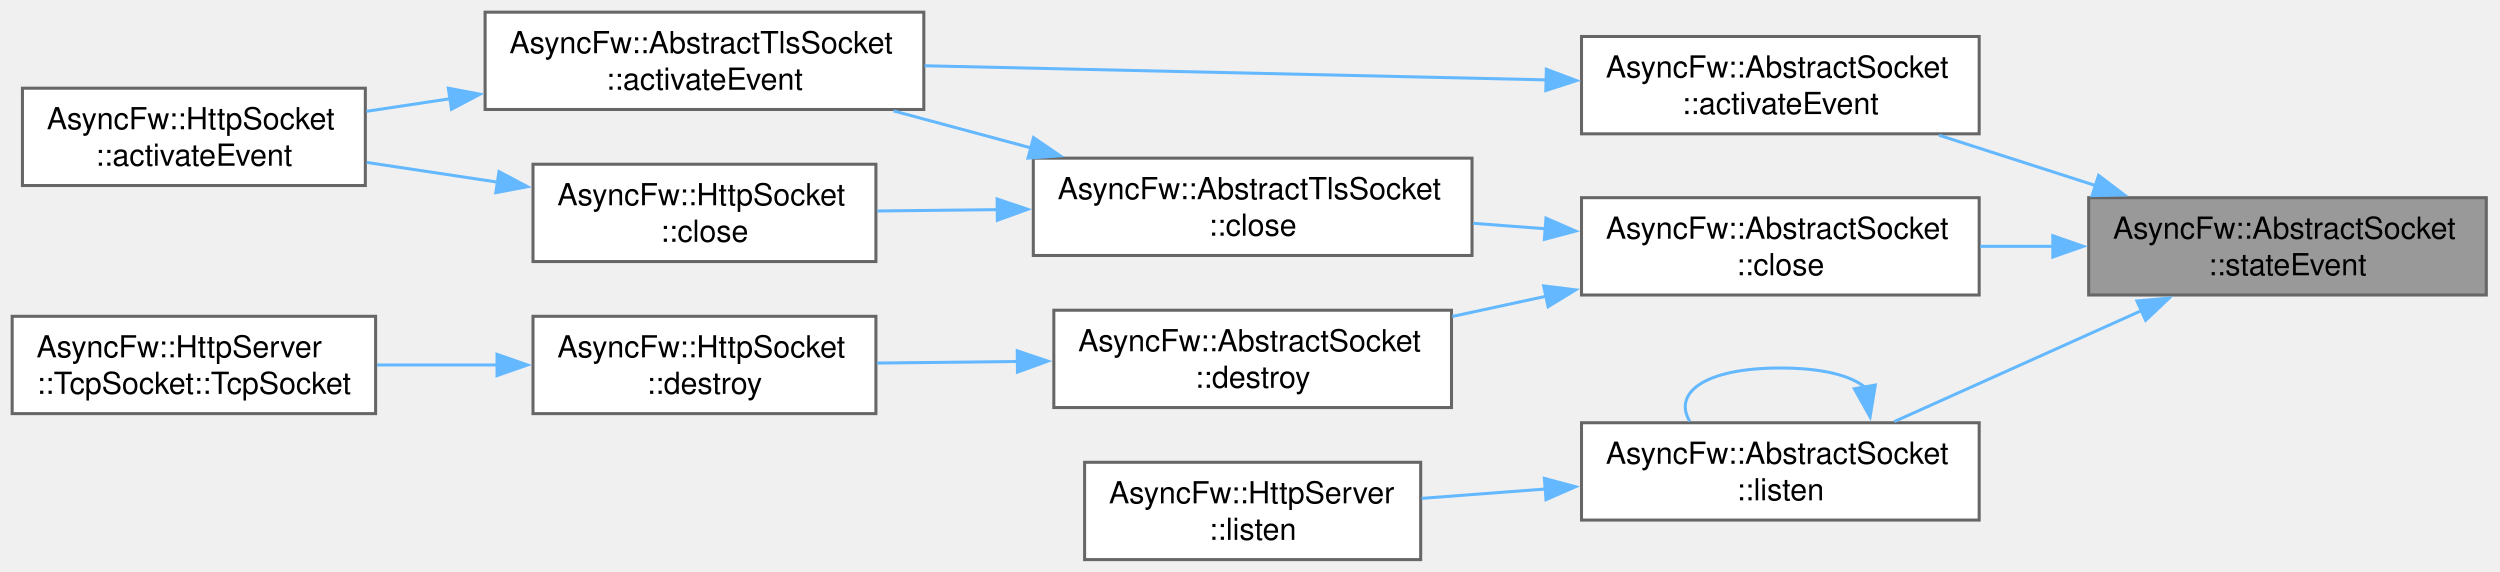
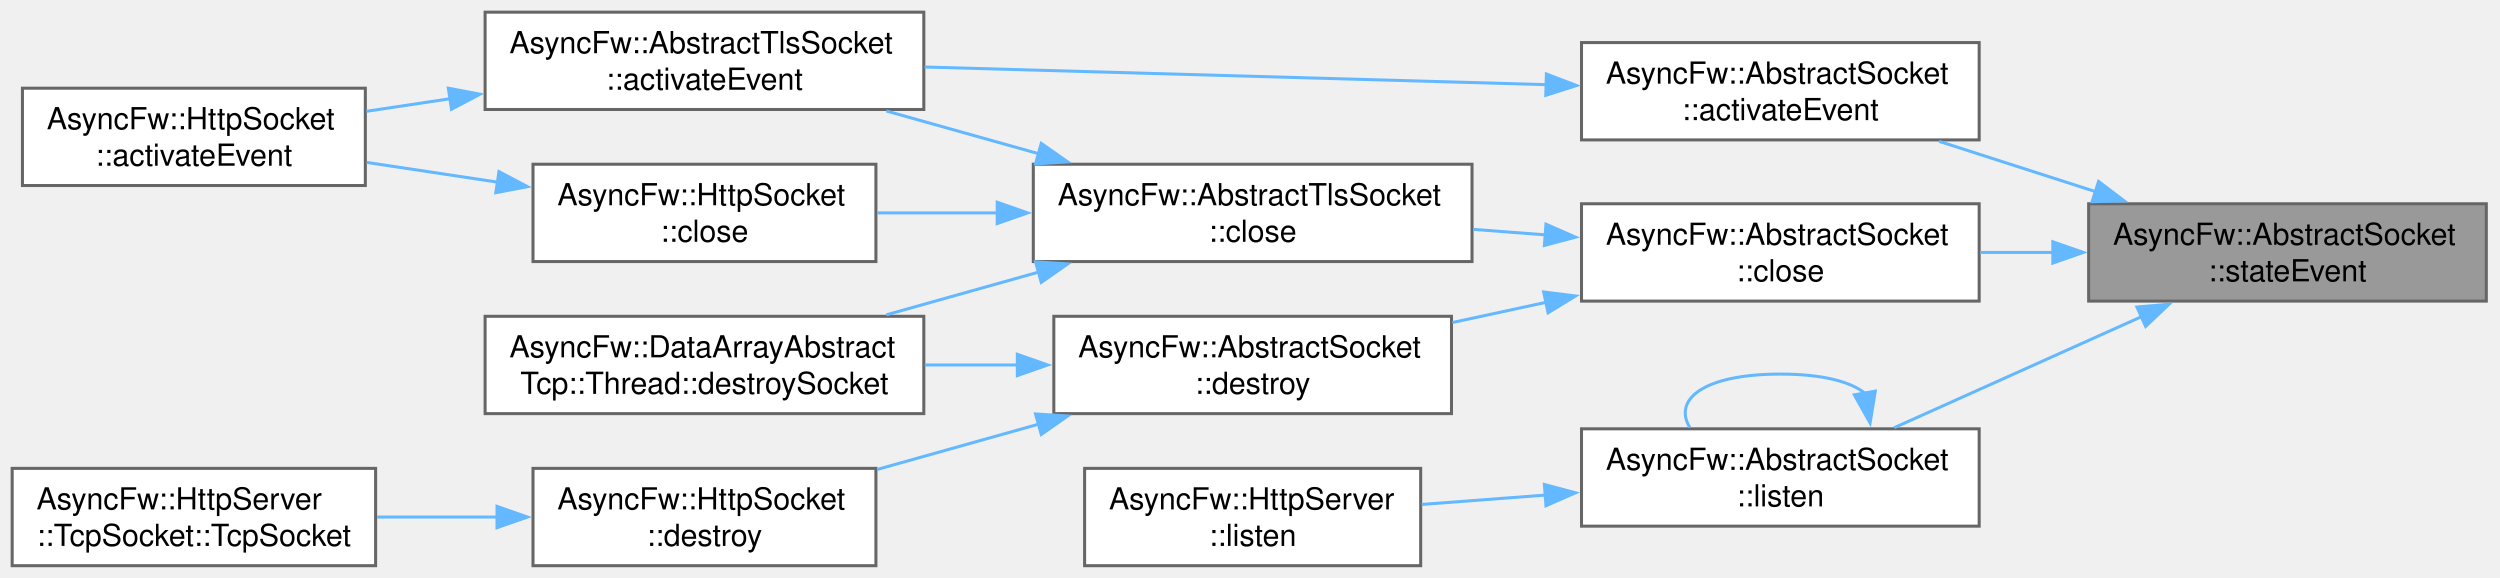
- <svg xmlns="http://www.w3.org/2000/svg" xmlns:xlink="http://www.w3.org/1999/xlink" width="822pt" height="188pt" viewBox="0.00 0.00 822.00 188.00">
-   <g id="graph0" class="graph" transform="scale(1 1) rotate(0) translate(4 184)">
+ <svg xmlns="http://www.w3.org/2000/svg" xmlns:xlink="http://www.w3.org/1999/xlink" width="822pt" height="190pt" viewBox="0.00 0.00 822.00 190.00">
+   <g id="graph0" class="graph" transform="scale(1 1) rotate(0) translate(4 186)">
    <g id="Node000001" class="node">
      <g id="a_Node000001">
        <a xlink:title="Called when the connection state changes.">
          <polygon fill="#999999" stroke="#666666" points="813.5,-119 682.75,-119 682.75,-87 813.5,-87 813.5,-119" />
          <text xml:space="preserve" text-anchor="start" x="690.75" y="-105.5" font-family="Helvetica,sans-Serif" font-size="10.00">AsyncFw::AbstractSocket</text>
          <text xml:space="preserve" text-anchor="middle" x="748.12" y="-93.5" font-family="Helvetica,sans-Serif" font-size="10.00">::stateEvent</text>
        </a>
      </g>
    </g>
    <g id="Node000002" class="node">
      <g id="a_Node000002">
        <a xlink:href="classAsyncFw_1_1AbstractSocket.html#aac7ad6c4f9815d9b8b0817d38864d06d" target="_top" xlink:title="Called when established connection.">
          <polygon fill="white" stroke="#666666" points="646.75,-172 516,-172 516,-140 646.75,-140 646.75,-172" />
          <text xml:space="preserve" text-anchor="start" x="524" y="-158.5" font-family="Helvetica,sans-Serif" font-size="10.00">AsyncFw::AbstractSocket</text>
          <text xml:space="preserve" text-anchor="middle" x="581.38" y="-146.5" font-family="Helvetica,sans-Serif" font-size="10.00">::activateEvent</text>
        </a>
      </g>
    </g>
    <g id="edge1_Node000001_Node000002" class="edge">
      <g id="a_edge1_Node000001_Node000002">
        <a xlink:title=" ">
          <path fill="none" stroke="#63b8ff" d="M684.97,-123C668.01,-128.45 649.84,-134.3 633.57,-139.53" />
          <polygon fill="#63b8ff" stroke="#63b8ff" points="686.01,-126.34 694.46,-119.94 683.87,-119.67 686.01,-126.34" />
        </a>
      </g>
    </g>
    <g id="Node000005" class="node">
      <g id="a_Node000005">
        <a xlink:href="classAsyncFw_1_1AbstractSocket.html#a77c0a9ea7c5061c406673bbe8b18d60d" target="_top" xlink:title="Closes the network connection and unsubscribes from thread polling events.">
          <polygon fill="white" stroke="#666666" points="646.75,-119 516,-119 516,-87 646.75,-87 646.75,-119" />
          <text xml:space="preserve" text-anchor="start" x="524" y="-105.5" font-family="Helvetica,sans-Serif" font-size="10.00">AsyncFw::AbstractSocket</text>
          <text xml:space="preserve" text-anchor="middle" x="581.38" y="-93.5" font-family="Helvetica,sans-Serif" font-size="10.00">::close</text>
        </a>
      </g>
    </g>
    <g id="edge4_Node000001_Node000005" class="edge">
      <g id="a_edge4_Node000001_Node000005">
        <a xlink:title=" ">
          <path fill="none" stroke="#63b8ff" d="M671.19,-103C663.14,-103 655.01,-103 647.1,-103" />
          <polygon fill="#63b8ff" stroke="#63b8ff" points="670.97,-106.5 680.97,-103 670.97,-99.5 670.97,-106.5" />
        </a>
      </g>
    </g>
-     <g id="Node000011" class="node">
-       <g id="a_Node000011">
+     <g id="Node000012" class="node">
+       <g id="a_Node000012">
        <a xlink:href="classAsyncFw_1_1AbstractSocket.html#a426c3b10de20344079571d6708f096ca" target="_top" xlink:title="Listen for incoming connections on address and port.">
          <polygon fill="white" stroke="#666666" points="646.75,-45 516,-45 516,-13 646.75,-13 646.75,-45" />
          <text xml:space="preserve" text-anchor="start" x="524" y="-31.5" font-family="Helvetica,sans-Serif" font-size="10.00">AsyncFw::AbstractSocket</text>
          <text xml:space="preserve" text-anchor="middle" x="581.38" y="-19.5" font-family="Helvetica,sans-Serif" font-size="10.00">::listen</text>
        </a>
      </g>
    </g>
-     <g id="edge12_Node000001_Node000011" class="edge">
-       <g id="a_edge12_Node000001_Node000011">
+     <g id="edge14_Node000001_Node000012" class="edge">
+       <g id="a_edge14_Node000001_Node000012">
        <a xlink:title=" ">
          <path fill="none" stroke="#63b8ff" d="M700.25,-81.94C674.41,-70.34 642.81,-56.15 618.84,-45.38" />
          <polygon fill="#63b8ff" stroke="#63b8ff" points="698.62,-85.05 709.18,-85.96 701.49,-78.67 698.62,-85.05" />
        </a>
      </g>
    </g>
    <g id="Node000003" class="node">
      <g id="a_Node000003">
        <a xlink:href="classAsyncFw_1_1AbstractTlsSocket.html#a57ac6daff9926cf631abcd1e19073cc8" target="_top" xlink:title="Called when established connection.">
-           <polygon fill="white" stroke="#666666" points="299.75,-180 155.5,-180 155.5,-148 299.75,-148 299.75,-180" />
-           <text xml:space="preserve" text-anchor="start" x="163.5" y="-166.5" font-family="Helvetica,sans-Serif" font-size="10.00">AsyncFw::AbstractTlsSocket</text>
-           <text xml:space="preserve" text-anchor="middle" x="227.62" y="-154.5" font-family="Helvetica,sans-Serif" font-size="10.00">::activateEvent</text>
+           <polygon fill="white" stroke="#666666" points="299.75,-182 155.5,-182 155.5,-150 299.75,-150 299.75,-182" />
+           <text xml:space="preserve" text-anchor="start" x="163.5" y="-168.5" font-family="Helvetica,sans-Serif" font-size="10.00">AsyncFw::AbstractTlsSocket</text>
+           <text xml:space="preserve" text-anchor="middle" x="227.62" y="-156.5" font-family="Helvetica,sans-Serif" font-size="10.00">::activateEvent</text>
        </a>
      </g>
    </g>
    <g id="edge2_Node000002_Node000003" class="edge">
      <g id="a_edge2_Node000002_Node000003">
        <a xlink:title=" ">
-           <path fill="none" stroke="#63b8ff" d="M504.44,-157.73C443.79,-159.11 359.41,-161.03 299.99,-162.38" />
-           <polygon fill="#63b8ff" stroke="#63b8ff" points="504.43,-161.23 514.35,-157.5 504.27,-154.23 504.43,-161.23" />
+           <path fill="none" stroke="#63b8ff" d="M504.44,-158.16C443.79,-159.88 359.41,-162.28 299.99,-163.97" />
+           <polygon fill="#63b8ff" stroke="#63b8ff" points="504.45,-161.66 514.35,-157.88 504.25,-154.66 504.45,-161.66" />
        </a>
      </g>
    </g>
    <g id="Node000004" class="node">
      <g id="a_Node000004">
        <a xlink:href="classAsyncFw_1_1HttpSocket.html#ad51bb1bf5880c3037c7ad70231c0767d" target="_top" xlink:title="Called when established connection.">
-           <polygon fill="white" stroke="#666666" points="116.12,-155 3.38,-155 3.38,-123 116.12,-123 116.12,-155" />
-           <text xml:space="preserve" text-anchor="start" x="11.38" y="-141.5" font-family="Helvetica,sans-Serif" font-size="10.00">AsyncFw::HttpSocket</text>
-           <text xml:space="preserve" text-anchor="middle" x="59.75" y="-129.5" font-family="Helvetica,sans-Serif" font-size="10.00">::activateEvent</text>
+           <polygon fill="white" stroke="#666666" points="116.12,-157 3.38,-157 3.38,-125 116.12,-125 116.12,-157" />
+           <text xml:space="preserve" text-anchor="start" x="11.38" y="-143.5" font-family="Helvetica,sans-Serif" font-size="10.00">AsyncFw::HttpSocket</text>
+           <text xml:space="preserve" text-anchor="middle" x="59.75" y="-131.5" font-family="Helvetica,sans-Serif" font-size="10.00">::activateEvent</text>
        </a>
      </g>
    </g>
    <g id="edge3_Node000003_Node000004" class="edge">
      <g id="a_edge3_Node000003_Node000004">
        <a xlink:title=" ">
-           <path fill="none" stroke="#63b8ff" d="M143.98,-151.54C134.66,-150.14 125.33,-148.73 116.47,-147.4" />
-           <polygon fill="#63b8ff" stroke="#63b8ff" points="143.41,-155 153.82,-153.03 144.45,-148.08 143.41,-155" />
+           <path fill="none" stroke="#63b8ff" d="M143.98,-153.54C134.66,-152.14 125.33,-150.73 116.47,-149.4" />
+           <polygon fill="#63b8ff" stroke="#63b8ff" points="143.41,-157 153.82,-155.03 144.45,-150.08 143.41,-157" />
        </a>
      </g>
    </g>
    <g id="Node000006" class="node">
      <g id="a_Node000006">
        <a xlink:href="classAsyncFw_1_1AbstractTlsSocket.html#a46dbd8e4895445214a4f46ee46433d6c" target="_top" xlink:title="Closes the network connection and unsubscribes from thread polling events.">
          <polygon fill="white" stroke="#666666" points="480,-132 335.75,-132 335.75,-100 480,-100 480,-132" />
          <text xml:space="preserve" text-anchor="start" x="343.75" y="-118.5" font-family="Helvetica,sans-Serif" font-size="10.00">AsyncFw::AbstractTlsSocket</text>
          <text xml:space="preserve" text-anchor="middle" x="407.88" y="-106.5" font-family="Helvetica,sans-Serif" font-size="10.00">::close</text>
        </a>
      </g>
    </g>
    <g id="edge5_Node000005_Node000006" class="edge">
      <g id="a_edge5_Node000005_Node000006">
        <a xlink:title=" ">
          <path fill="none" stroke="#63b8ff" d="M504.1,-108.78C496.22,-109.38 488.23,-109.98 480.4,-110.58" />
          <polygon fill="#63b8ff" stroke="#63b8ff" points="504.32,-112.28 514.03,-108.03 503.79,-105.3 504.32,-112.28" />
        </a>
      </g>
    </g>
-     <g id="Node000008" class="node">
-       <g id="a_Node000008">
+     <g id="Node000009" class="node">
+       <g id="a_Node000009">
        <a xlink:href="classAsyncFw_1_1AbstractSocket.html#a73a200f0008dbf9f820bdb2b8a0054cf" target="_top" xlink:title="Schedules the socket for deferred asynchronous destruction.">
          <polygon fill="white" stroke="#666666" points="473.25,-82 342.5,-82 342.5,-50 473.25,-50 473.25,-82" />
          <text xml:space="preserve" text-anchor="start" x="350.5" y="-68.5" font-family="Helvetica,sans-Serif" font-size="10.00">AsyncFw::AbstractSocket</text>
          <text xml:space="preserve" text-anchor="middle" x="407.88" y="-56.5" font-family="Helvetica,sans-Serif" font-size="10.00">::destroy</text>
        </a>
      </g>
    </g>
-     <g id="edge9_Node000005_Node000008" class="edge">
-       <g id="a_edge9_Node000005_Node000008">
+     <g id="edge10_Node000005_Node000009" class="edge">
+       <g id="a_edge10_Node000005_Node000009">
        <a xlink:title=" ">
          <path fill="none" stroke="#63b8ff" d="M504.44,-86.62C494.13,-84.39 483.61,-82.12 473.52,-79.95" />
          <polygon fill="#63b8ff" stroke="#63b8ff" points="503.55,-90 514.06,-88.69 505.02,-83.16 503.55,-90" />
        </a>
      </g>
    </g>
    <g id="edge6_Node000006_Node000003" class="edge">
      <g id="a_edge6_Node000006_Node000003">
        <a xlink:title=" ">
-           <path fill="none" stroke="#63b8ff" d="M335.22,-135.3C320.17,-139.35 304.43,-143.59 289.8,-147.53" />
-           <polygon fill="#63b8ff" stroke="#63b8ff" points="335.82,-138.76 344.57,-132.78 334,-132 335.82,-138.76" />
+           <path fill="none" stroke="#63b8ff" d="M337.75,-135.39C321.13,-140.05 303.53,-144.99 287.43,-149.51" />
+           <polygon fill="#63b8ff" stroke="#63b8ff" points="338.37,-138.85 347.05,-132.78 336.48,-132.11 338.37,-138.85" />
        </a>
      </g>
    </g>
    <g id="Node000007" class="node">
      <g id="a_Node000007">
        <a xlink:href="classAsyncFw_1_1HttpSocket.html#a96932e5f6b5f84c4f204b0e6e4ef8472" target="_top" xlink:title="Closes the network connection and unsubscribes from thread polling events.">
-           <polygon fill="white" stroke="#666666" points="284,-130 171.25,-130 171.25,-98 284,-98 284,-130" />
-           <text xml:space="preserve" text-anchor="start" x="179.25" y="-116.5" font-family="Helvetica,sans-Serif" font-size="10.00">AsyncFw::HttpSocket</text>
-           <text xml:space="preserve" text-anchor="middle" x="227.62" y="-104.5" font-family="Helvetica,sans-Serif" font-size="10.00">::close</text>
+           <polygon fill="white" stroke="#666666" points="284,-132 171.25,-132 171.25,-100 284,-100 284,-132" />
+           <text xml:space="preserve" text-anchor="start" x="179.25" y="-118.5" font-family="Helvetica,sans-Serif" font-size="10.00">AsyncFw::HttpSocket</text>
+           <text xml:space="preserve" text-anchor="middle" x="227.62" y="-106.5" font-family="Helvetica,sans-Serif" font-size="10.00">::close</text>
        </a>
      </g>
    </g>
    <g id="edge7_Node000006_Node000007" class="edge">
      <g id="a_edge7_Node000006_Node000007">
        <a xlink:title=" ">
-           <path fill="none" stroke="#63b8ff" d="M324.18,-115.07C310.73,-114.92 297.08,-114.77 284.48,-114.63" />
-           <polygon fill="#63b8ff" stroke="#63b8ff" points="323.85,-118.57 333.89,-115.18 323.93,-111.57 323.85,-118.57" />
+           <path fill="none" stroke="#63b8ff" d="M324.18,-116C310.73,-116 297.08,-116 284.48,-116" />
+           <polygon fill="#63b8ff" stroke="#63b8ff" points="323.89,-119.5 333.89,-116 323.89,-112.5 323.89,-119.5" />
+         </a>
+       </g>
+     </g>
+     <g id="Node000008" class="node">
+       <g id="a_Node000008">
+         <a xlink:href="classAsyncFw_1_1DataArrayAbstractTcp_1_1Thread.html#ab6df6de1f9828a772e5968477ce5dffa" target="_top" xlink:title="Performs cleanup routines and safely removes a socket from the thread loop.">
+           <polygon fill="white" stroke="#666666" points="299.75,-82 155.5,-82 155.5,-50 299.75,-50 299.75,-82" />
+           <text xml:space="preserve" text-anchor="start" x="163.5" y="-68.5" font-family="Helvetica,sans-Serif" font-size="10.00">AsyncFw::DataArrayAbstract</text>
+           <text xml:space="preserve" text-anchor="middle" x="227.62" y="-56.5" font-family="Helvetica,sans-Serif" font-size="10.00">Tcp::Thread::destroySocket</text>
+         </a>
+       </g>
+     </g>
+     <g id="edge9_Node000006_Node000008" class="edge">
+       <g id="a_edge9_Node000006_Node000008">
+         <a xlink:title=" ">
+           <path fill="none" stroke="#63b8ff" d="M337.75,-96.61C321.13,-91.95 303.53,-87.01 287.43,-82.49" />
+           <polygon fill="#63b8ff" stroke="#63b8ff" points="336.48,-99.89 347.05,-99.22 338.37,-93.15 336.48,-99.89" />
        </a>
      </g>
    </g>
    <g id="edge8_Node000007_Node000004" class="edge">
      <g id="a_edge8_Node000007_Node000004">
        <a xlink:title=" ">
-           <path fill="none" stroke="#63b8ff" d="M159.64,-124.1C145.35,-126.25 130.4,-128.5 116.58,-130.59" />
-           <polygon fill="#63b8ff" stroke="#63b8ff" points="160.07,-127.57 169.43,-122.62 159.02,-120.65 160.07,-127.57" />
-         </a>
-       </g>
-     </g>
-     <g id="Node000009" class="node">
-       <g id="a_Node000009">
-         <a xlink:href="classAsyncFw_1_1HttpSocket.html#a8268467d3581a4d393e9ccd288de32ff" target="_top" xlink:title="Schedules the socket for deferred asynchronous destruction.">
-           <polygon fill="white" stroke="#666666" points="284,-80 171.25,-80 171.25,-48 284,-48 284,-80" />
-           <text xml:space="preserve" text-anchor="start" x="179.25" y="-66.5" font-family="Helvetica,sans-Serif" font-size="10.00">AsyncFw::HttpSocket</text>
-           <text xml:space="preserve" text-anchor="middle" x="227.62" y="-54.5" font-family="Helvetica,sans-Serif" font-size="10.00">::destroy</text>
-         </a>
-       </g>
-     </g>
-     <g id="edge10_Node000008_Node000009" class="edge">
-       <g id="a_edge10_Node000008_Node000009">
-         <a xlink:title=" ">
-           <path fill="none" stroke="#63b8ff" d="M330.78,-65.15C315.18,-64.97 299.04,-64.79 284.32,-64.62" />
-           <polygon fill="#63b8ff" stroke="#63b8ff" points="330.47,-68.64 340.5,-65.26 330.54,-61.64 330.47,-68.64" />
+           <path fill="none" stroke="#63b8ff" d="M159.64,-126.1C145.35,-128.25 130.4,-130.5 116.58,-132.59" />
+           <polygon fill="#63b8ff" stroke="#63b8ff" points="160.07,-129.57 169.43,-124.62 159.02,-122.65 160.07,-129.57" />
+         </a>
+       </g>
+     </g>
+     <g id="edge13_Node000009_Node000008" class="edge">
+       <g id="a_edge13_Node000009_Node000008">
+         <a xlink:title=" ">
+           <path fill="none" stroke="#63b8ff" d="M330.68,-66C320.52,-66 310.13,-66 300.06,-66" />
+           <polygon fill="#63b8ff" stroke="#63b8ff" points="330.5,-69.5 340.5,-66 330.5,-62.5 330.5,-69.5" />
        </a>
      </g>
    </g>
    <g id="Node000010" class="node">
      <g id="a_Node000010">
-         <a xlink:href="classAsyncFw_1_1HttpServer_1_1TcpSocket.html#a41557b69e30e25b97cbdda210afb7657" target="_top" xlink:title="Constructs a new TcpSocket associated with the parent server.">
-           <polygon fill="white" stroke="#666666" points="119.5,-80 0,-80 0,-48 119.5,-48 119.5,-80" />
-           <text xml:space="preserve" text-anchor="start" x="8" y="-66.5" font-family="Helvetica,sans-Serif" font-size="10.00">AsyncFw::HttpServer</text>
-           <text xml:space="preserve" text-anchor="middle" x="59.75" y="-54.5" font-family="Helvetica,sans-Serif" font-size="10.00">::TcpSocket::TcpSocket</text>
+         <a xlink:href="classAsyncFw_1_1HttpSocket.html#a8268467d3581a4d393e9ccd288de32ff" target="_top" xlink:title="Schedules the socket for deferred asynchronous destruction.">
+           <polygon fill="white" stroke="#666666" points="284,-32 171.25,-32 171.25,0 284,0 284,-32" />
+           <text xml:space="preserve" text-anchor="start" x="179.25" y="-18.5" font-family="Helvetica,sans-Serif" font-size="10.00">AsyncFw::HttpSocket</text>
+           <text xml:space="preserve" text-anchor="middle" x="227.62" y="-6.5" font-family="Helvetica,sans-Serif" font-size="10.00">::destroy</text>
        </a>
      </g>
    </g>
    <g id="edge11_Node000009_Node000010" class="edge">
      <g id="a_edge11_Node000009_Node000010">
        <a xlink:title=" ">
-           <path fill="none" stroke="#63b8ff" d="M159.59,-64C146.48,-64 132.82,-64 119.99,-64" />
-           <polygon fill="#63b8ff" stroke="#63b8ff" points="159.42,-67.5 169.42,-64 159.42,-60.5 159.42,-67.5" />
-         </a>
-       </g>
-     </g>
-     <g id="edge13_Node000011_Node000011" class="edge">
-       <g id="a_edge13_Node000011_Node000011">
+           <path fill="none" stroke="#63b8ff" d="M337.69,-46.59C320.03,-41.64 301.28,-36.38 284.39,-31.64" />
+           <polygon fill="#63b8ff" stroke="#63b8ff" points="336.48,-49.89 347.05,-49.22 338.37,-43.15 336.48,-49.89" />
+         </a>
+       </g>
+     </g>
+     <g id="Node000011" class="node">
+       <g id="a_Node000011">
+         <a xlink:href="classAsyncFw_1_1HttpServer_1_1TcpSocket.html#a41557b69e30e25b97cbdda210afb7657" target="_top" xlink:title="Constructs a new TcpSocket associated with the parent server.">
+           <polygon fill="white" stroke="#666666" points="119.5,-32 0,-32 0,0 119.5,0 119.5,-32" />
+           <text xml:space="preserve" text-anchor="start" x="8" y="-18.5" font-family="Helvetica,sans-Serif" font-size="10.00">AsyncFw::HttpServer</text>
+           <text xml:space="preserve" text-anchor="middle" x="59.75" y="-6.5" font-family="Helvetica,sans-Serif" font-size="10.00">::TcpSocket::TcpSocket</text>
+         </a>
+       </g>
+     </g>
+     <g id="edge12_Node000010_Node000011" class="edge">
+       <g id="a_edge12_Node000010_Node000011">
+         <a xlink:title=" ">
+           <path fill="none" stroke="#63b8ff" d="M159.59,-16C146.48,-16 132.82,-16 119.99,-16" />
+           <polygon fill="#63b8ff" stroke="#63b8ff" points="159.42,-19.5 169.42,-16 159.42,-12.5 159.42,-19.5" />
+         </a>
+       </g>
+     </g>
+     <g id="edge15_Node000012_Node000012" class="edge">
+       <g id="a_edge15_Node000012_Node000012">
        <a xlink:title=" ">
          <path fill="none" stroke="#63b8ff" d="M609.16,-56.71C604.53,-60.48 595.27,-63 581.38,-63 555.97,-63 546.05,-54.58 551.61,-45.44" />
          <polygon fill="#63b8ff" stroke="#63b8ff" points="612.6,-57.39 610.88,-46.93 605.7,-56.18 612.6,-57.39" />
        </a>
      </g>
    </g>
-     <g id="Node000012" class="node">
-       <g id="a_Node000012">
+     <g id="Node000013" class="node">
+       <g id="a_Node000013">
        <a xlink:href="classAsyncFw_1_1HttpServer.html#aa1ce738d4f20186506c1c4f4290a8a3d" target="_top" xlink:title="Binds to all available interfaces (0.0.0.0) and starts listening for incoming traffic on a specific T...">
          <polygon fill="white" stroke="#666666" points="463.12,-32 352.62,-32 352.62,0 463.12,0 463.12,-32" />
          <text xml:space="preserve" text-anchor="start" x="360.62" y="-18.5" font-family="Helvetica,sans-Serif" font-size="10.00">AsyncFw::HttpServer</text>
          <text xml:space="preserve" text-anchor="middle" x="407.88" y="-6.5" font-family="Helvetica,sans-Serif" font-size="10.00">::listen</text>
        </a>
      </g>
    </g>
-     <g id="edge14_Node000011_Node000012" class="edge">
-       <g id="a_edge14_Node000011_Node000012">
+     <g id="edge16_Node000012_Node000013" class="edge">
+       <g id="a_edge16_Node000012_Node000013">
        <a xlink:title=" ">
          <path fill="none" stroke="#63b8ff" d="M504.13,-23.22C490.42,-22.18 476.39,-21.12 463.45,-20.14" />
          <polygon fill="#63b8ff" stroke="#63b8ff" points="503.79,-26.7 514.03,-23.97 504.32,-19.72 503.79,-26.7" />
        </a>
      </g>
    </g>
  </g>
</svg>
